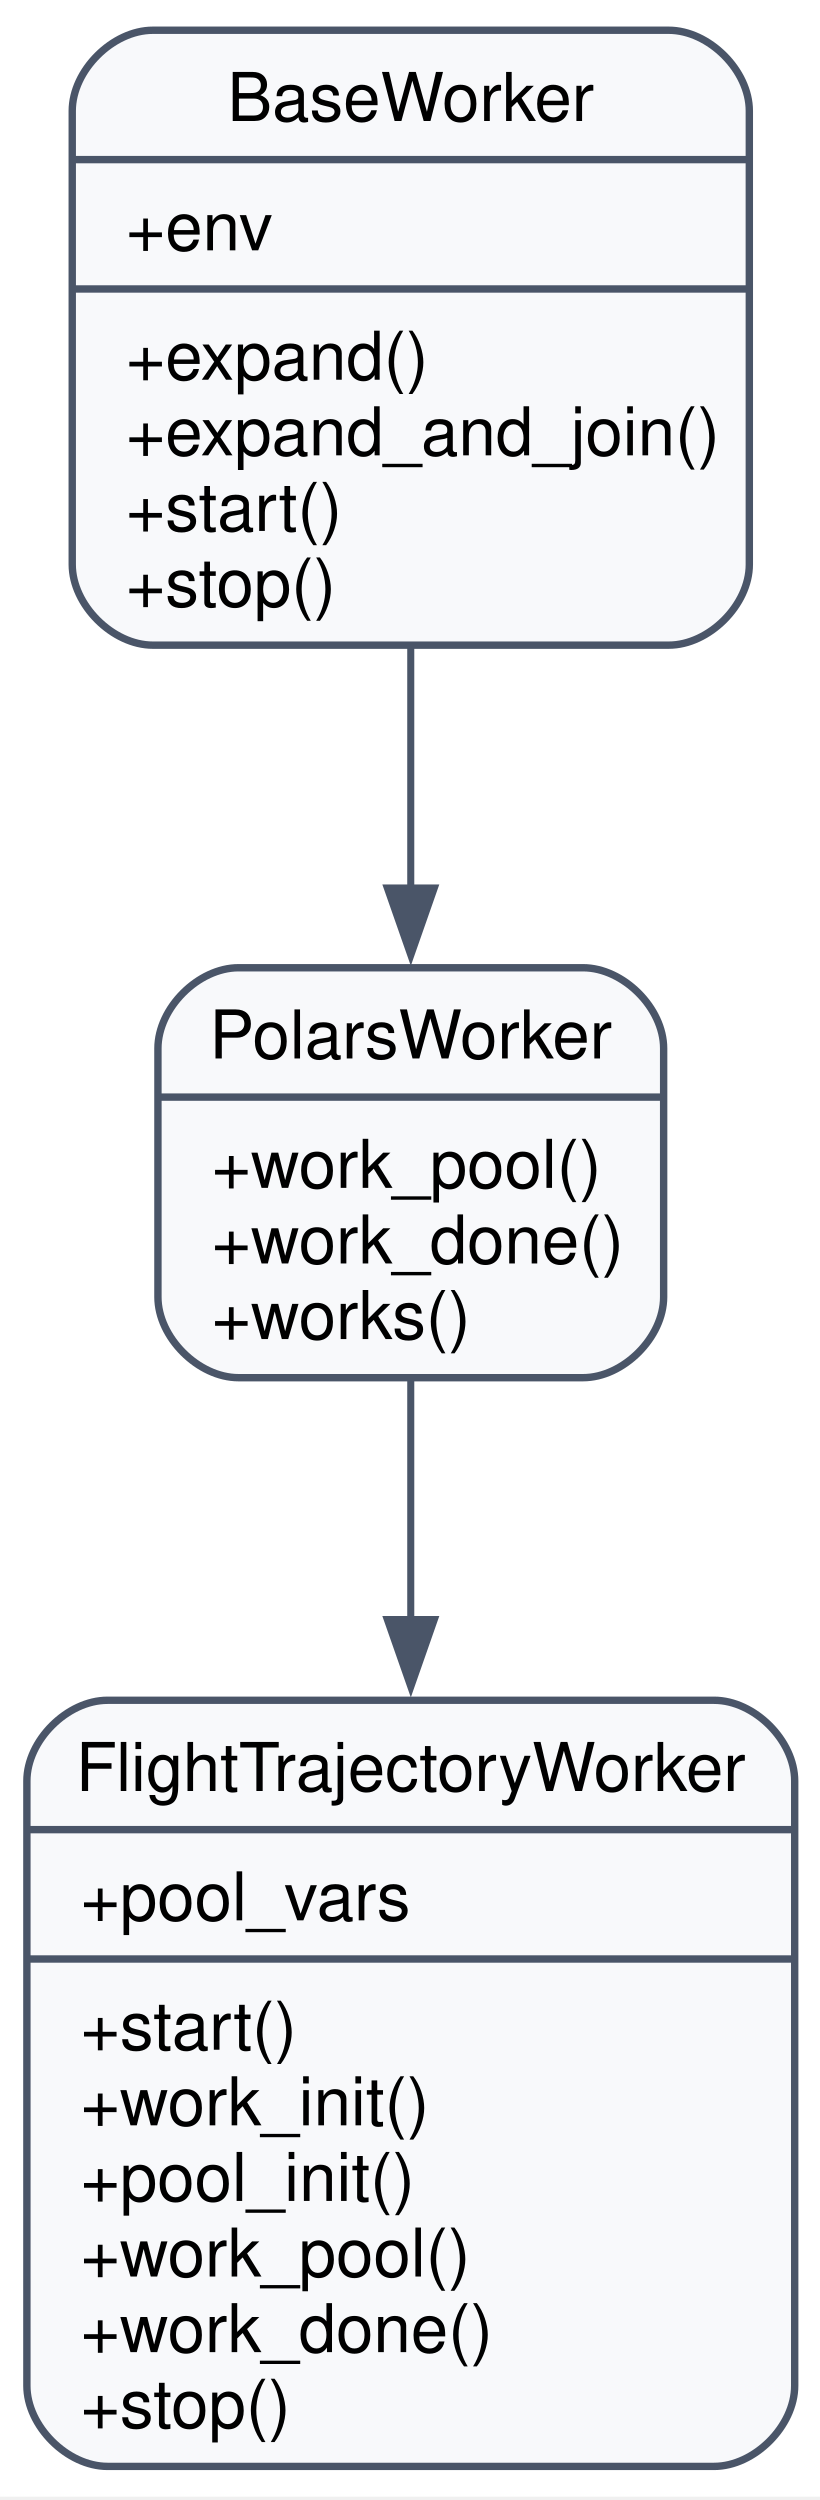
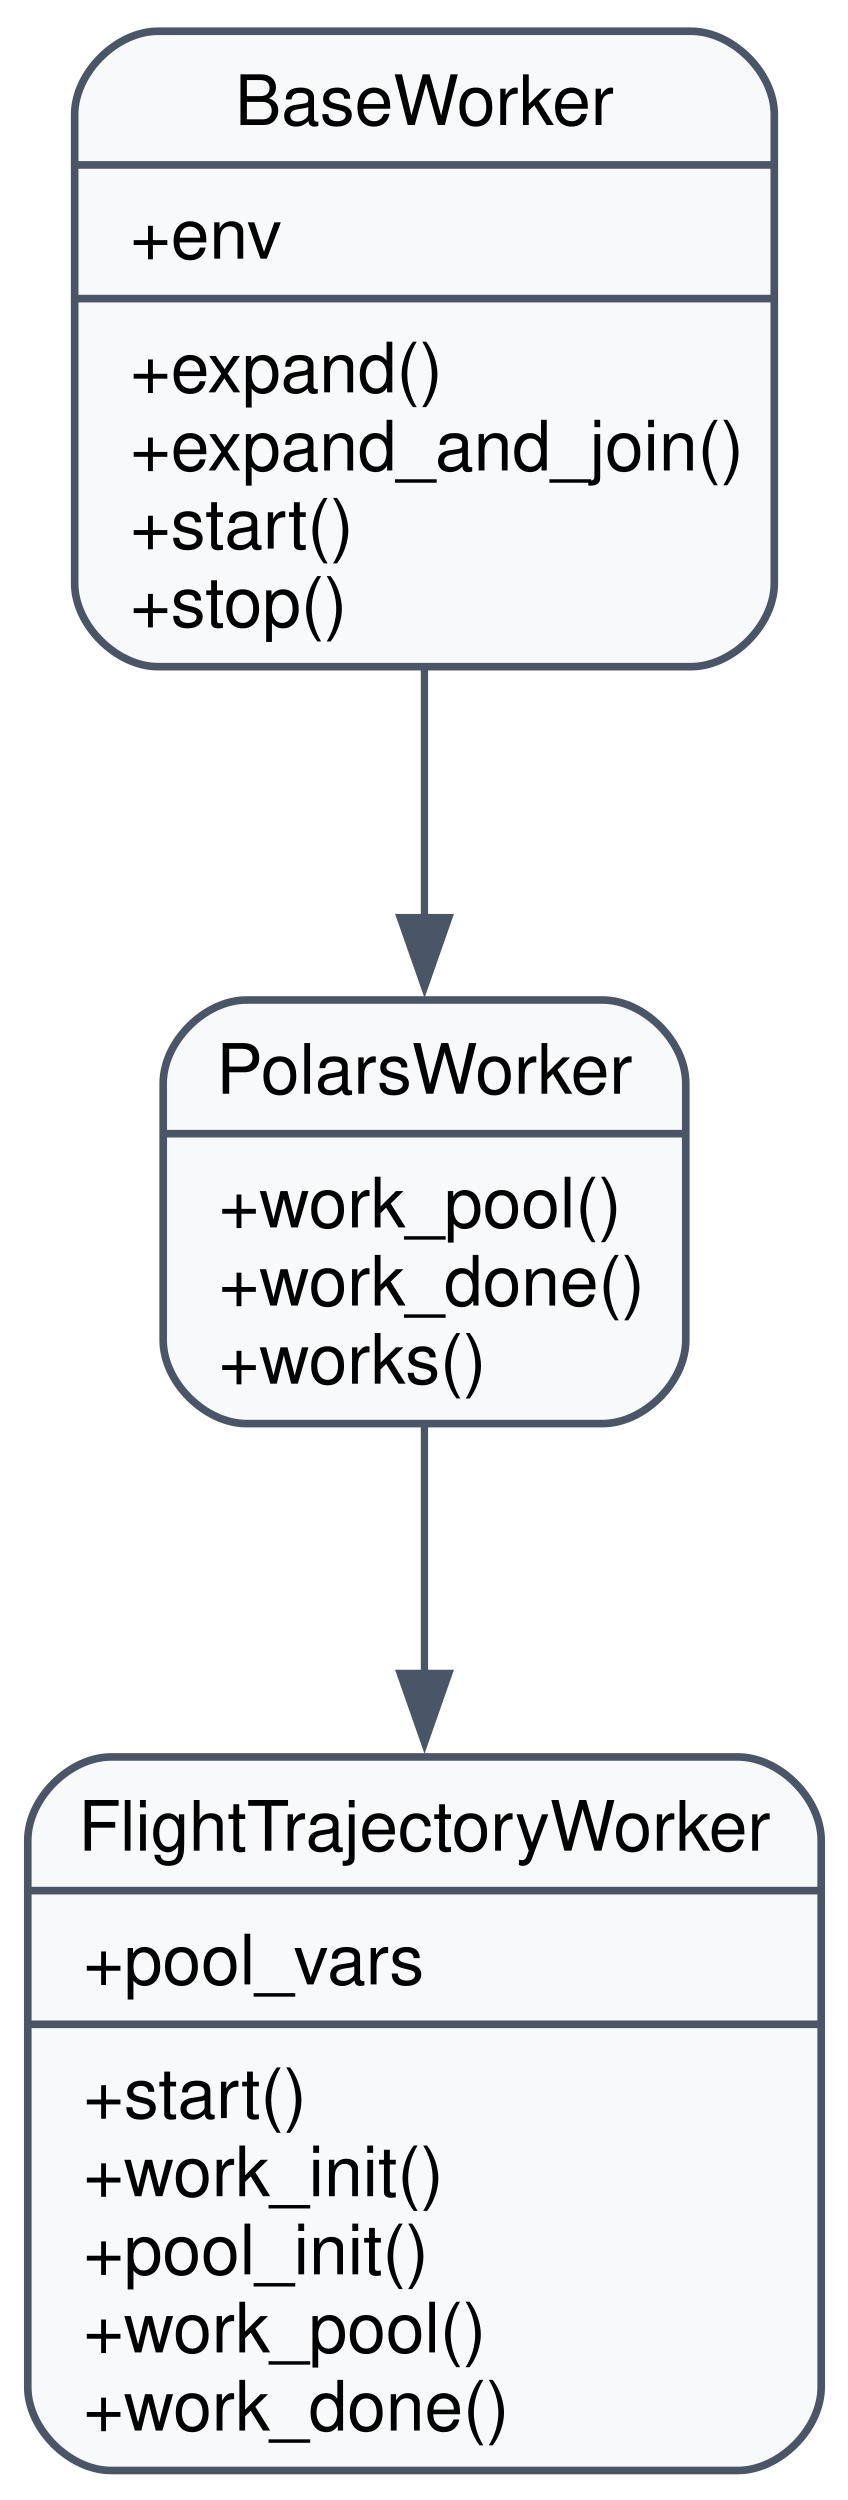
- <svg xmlns="http://www.w3.org/2000/svg" width="122pt" height="372pt" viewBox="0.00 0.00 122.00 372.00">
-   <g id="graph0" class="graph" transform="scale(1 1) rotate(0) translate(4 367.5)">
-     <polygon fill="white" stroke="none" points="-4,4 -4,-367.5 118.25,-367.5 118.25,4 -4,4" />
+ <svg xmlns="http://www.w3.org/2000/svg" width="122pt" height="360pt" viewBox="0.00 0.00 122.00 360.00">
+   <g id="graph0" class="graph" transform="scale(1 1) rotate(0) translate(4 356.25)">
+     <polygon fill="white" stroke="none" points="-4,4 -4,-356.25 118.25,-356.25 118.25,4 -4,4" />
    <g id="node1" class="node">
-       <path fill="#f8f9fb" stroke="#4a5568" stroke-width="1.1" d="M18.75,-271.5C18.75,-271.5 95.5,-271.5 95.5,-271.5 101.5,-271.5 107.5,-277.5 107.5,-283.5 107.5,-283.5 107.5,-351 107.5,-351 107.5,-357 101.5,-363 95.5,-363 95.5,-363 18.75,-363 18.75,-363 12.75,-363 6.75,-357 6.75,-351 6.75,-351 6.75,-283.5 6.75,-283.5 6.75,-277.5 12.75,-271.5 18.75,-271.5" />
-       <text xml:space="preserve" text-anchor="middle" x="57.12" y="-349.5" font-family="Helvetica,sans-Serif" font-size="10.00">BaseWorker</text>
-       <polyline fill="none" stroke="#4a5568" stroke-width="1.1" points="6.75,-343.75 107.5,-343.75" />
-       <text xml:space="preserve" text-anchor="start" x="14.75" y="-330.25" font-family="Helvetica,sans-Serif" font-size="10.00">+env</text>
-       <polyline fill="none" stroke="#4a5568" stroke-width="1.1" points="6.75,-324.5 107.5,-324.5" />
-       <text xml:space="preserve" text-anchor="start" x="14.75" y="-311" font-family="Helvetica,sans-Serif" font-size="10.00">+expand()</text>
-       <text xml:space="preserve" text-anchor="start" x="14.75" y="-299.75" font-family="Helvetica,sans-Serif" font-size="10.00">+expand_and_join()</text>
-       <text xml:space="preserve" text-anchor="start" x="14.75" y="-288.5" font-family="Helvetica,sans-Serif" font-size="10.00">+start()</text>
-       <text xml:space="preserve" text-anchor="start" x="14.75" y="-277.25" font-family="Helvetica,sans-Serif" font-size="10.00">+stop()</text>
+       <path fill="#f8f9fb" stroke="#4a5568" stroke-width="1.1" d="M18.75,-260.25C18.75,-260.25 95.5,-260.25 95.5,-260.25 101.5,-260.25 107.5,-266.25 107.5,-272.25 107.5,-272.25 107.5,-339.75 107.5,-339.75 107.5,-345.75 101.5,-351.75 95.5,-351.75 95.5,-351.75 18.75,-351.75 18.75,-351.75 12.75,-351.75 6.75,-345.75 6.75,-339.75 6.75,-339.75 6.75,-272.25 6.75,-272.25 6.75,-266.25 12.75,-260.25 18.75,-260.25" />
+       <text xml:space="preserve" text-anchor="middle" x="57.12" y="-338.25" font-family="Helvetica,sans-Serif" font-size="10.00">BaseWorker</text>
+       <polyline fill="none" stroke="#4a5568" stroke-width="1.1" points="6.75,-332.5 107.5,-332.5" />
+       <text xml:space="preserve" text-anchor="start" x="14.75" y="-319" font-family="Helvetica,sans-Serif" font-size="10.00">+env</text>
+       <polyline fill="none" stroke="#4a5568" stroke-width="1.1" points="6.75,-313.25 107.5,-313.25" />
+       <text xml:space="preserve" text-anchor="start" x="14.75" y="-299.75" font-family="Helvetica,sans-Serif" font-size="10.00">+expand()</text>
+       <text xml:space="preserve" text-anchor="start" x="14.75" y="-288.5" font-family="Helvetica,sans-Serif" font-size="10.00">+expand_and_join()</text>
+       <text xml:space="preserve" text-anchor="start" x="14.75" y="-277.25" font-family="Helvetica,sans-Serif" font-size="10.00">+start()</text>
+       <text xml:space="preserve" text-anchor="start" x="14.75" y="-266" font-family="Helvetica,sans-Serif" font-size="10.00">+stop()</text>
    </g>
    <g id="node2" class="node">
-       <path fill="#f8f9fb" stroke="#4a5568" stroke-width="1.1" d="M31.5,-162.5C31.5,-162.5 82.75,-162.5 82.75,-162.5 88.75,-162.5 94.75,-168.5 94.75,-174.5 94.75,-174.5 94.75,-211.5 94.75,-211.5 94.75,-217.5 88.75,-223.5 82.75,-223.5 82.75,-223.5 31.5,-223.5 31.5,-223.5 25.5,-223.5 19.5,-217.5 19.5,-211.5 19.5,-211.5 19.5,-174.5 19.5,-174.5 19.5,-168.5 25.5,-162.5 31.5,-162.5" />
-       <text xml:space="preserve" text-anchor="middle" x="57.12" y="-210" font-family="Helvetica,sans-Serif" font-size="10.00">PolarsWorker</text>
-       <polyline fill="none" stroke="#4a5568" stroke-width="1.1" points="19.5,-204.25 94.75,-204.25" />
-       <text xml:space="preserve" text-anchor="start" x="27.5" y="-190.75" font-family="Helvetica,sans-Serif" font-size="10.00">+work_pool()</text>
-       <text xml:space="preserve" text-anchor="start" x="27.5" y="-179.5" font-family="Helvetica,sans-Serif" font-size="10.00">+work_done()</text>
-       <text xml:space="preserve" text-anchor="start" x="27.5" y="-168.25" font-family="Helvetica,sans-Serif" font-size="10.00">+works()</text>
+       <path fill="#f8f9fb" stroke="#4a5568" stroke-width="1.1" d="M31.5,-151.25C31.5,-151.25 82.75,-151.25 82.75,-151.25 88.75,-151.25 94.75,-157.25 94.75,-163.25 94.75,-163.25 94.75,-200.25 94.75,-200.25 94.75,-206.25 88.75,-212.25 82.75,-212.25 82.75,-212.25 31.5,-212.25 31.5,-212.25 25.5,-212.25 19.5,-206.25 19.5,-200.25 19.5,-200.25 19.5,-163.25 19.5,-163.25 19.5,-157.25 25.5,-151.25 31.5,-151.25" />
+       <text xml:space="preserve" text-anchor="middle" x="57.12" y="-198.75" font-family="Helvetica,sans-Serif" font-size="10.00">PolarsWorker</text>
+       <polyline fill="none" stroke="#4a5568" stroke-width="1.1" points="19.5,-193 94.75,-193" />
+       <text xml:space="preserve" text-anchor="start" x="27.5" y="-179.5" font-family="Helvetica,sans-Serif" font-size="10.00">+work_pool()</text>
+       <text xml:space="preserve" text-anchor="start" x="27.5" y="-168.25" font-family="Helvetica,sans-Serif" font-size="10.00">+work_done()</text>
+       <text xml:space="preserve" text-anchor="start" x="27.5" y="-157" font-family="Helvetica,sans-Serif" font-size="10.00">+works()</text>
    </g>
    <g id="edge1" class="edge">
-       <path fill="none" stroke="#4a5568" stroke-width="1.05" d="M57.12,-271.08C57.12,-259.36 57.12,-246.81 57.12,-235.31" />
-       <polygon fill="#4a5568" stroke="#4a5568" stroke-width="1.05" points="60.63,-235.37 57.13,-225.37 53.63,-235.37 60.63,-235.37" />
+       <path fill="none" stroke="#4a5568" stroke-width="1.05" d="M57.12,-259.83C57.12,-248.11 57.12,-235.56 57.12,-224.06" />
+       <polygon fill="#4a5568" stroke="#4a5568" stroke-width="1.05" points="60.63,-224.12 57.13,-214.12 53.63,-224.12 60.63,-224.12" />
    </g>
    <g id="node3" class="node">
-       <path fill="#f8f9fb" stroke="#4a5568" stroke-width="1.1" d="M12,-0.5C12,-0.5 102.25,-0.5 102.25,-0.5 108.25,-0.5 114.25,-6.5 114.25,-12.5 114.25,-12.5 114.25,-102.5 114.25,-102.5 114.25,-108.5 108.25,-114.5 102.25,-114.5 102.25,-114.5 12,-114.5 12,-114.5 6,-114.5 0,-108.5 0,-102.5 0,-102.5 0,-12.5 0,-12.5 0,-6.5 6,-0.5 12,-0.5" />
-       <text xml:space="preserve" text-anchor="middle" x="57.12" y="-101" font-family="Helvetica,sans-Serif" font-size="10.00">FlightTrajectoryWorker</text>
-       <polyline fill="none" stroke="#4a5568" stroke-width="1.1" points="0,-95.25 114.25,-95.25" />
-       <text xml:space="preserve" text-anchor="start" x="8" y="-81.75" font-family="Helvetica,sans-Serif" font-size="10.00">+pool_vars</text>
-       <polyline fill="none" stroke="#4a5568" stroke-width="1.1" points="0,-76 114.25,-76" />
-       <text xml:space="preserve" text-anchor="start" x="8" y="-62.5" font-family="Helvetica,sans-Serif" font-size="10.00">+start()</text>
-       <text xml:space="preserve" text-anchor="start" x="8" y="-51.25" font-family="Helvetica,sans-Serif" font-size="10.00">+work_init()</text>
-       <text xml:space="preserve" text-anchor="start" x="8" y="-40" font-family="Helvetica,sans-Serif" font-size="10.00">+pool_init()</text>
-       <text xml:space="preserve" text-anchor="start" x="8" y="-28.75" font-family="Helvetica,sans-Serif" font-size="10.00">+work_pool()</text>
-       <text xml:space="preserve" text-anchor="start" x="8" y="-17.5" font-family="Helvetica,sans-Serif" font-size="10.00">+work_done()</text>
-       <text xml:space="preserve" text-anchor="start" x="8" y="-6.25" font-family="Helvetica,sans-Serif" font-size="10.00">+stop()</text>
+       <path fill="#f8f9fb" stroke="#4a5568" stroke-width="1.1" d="M12,-0.5C12,-0.5 102.25,-0.5 102.25,-0.5 108.25,-0.5 114.25,-6.5 114.25,-12.5 114.25,-12.5 114.25,-91.25 114.25,-91.25 114.25,-97.25 108.25,-103.25 102.25,-103.25 102.25,-103.25 12,-103.25 12,-103.25 6,-103.25 0,-97.25 0,-91.25 0,-91.25 0,-12.5 0,-12.5 0,-6.5 6,-0.5 12,-0.5" />
+       <text xml:space="preserve" text-anchor="middle" x="57.12" y="-89.75" font-family="Helvetica,sans-Serif" font-size="10.00">FlightTrajectoryWorker</text>
+       <polyline fill="none" stroke="#4a5568" stroke-width="1.1" points="0,-84 114.25,-84" />
+       <text xml:space="preserve" text-anchor="start" x="8" y="-70.5" font-family="Helvetica,sans-Serif" font-size="10.00">+pool_vars</text>
+       <polyline fill="none" stroke="#4a5568" stroke-width="1.1" points="0,-64.75 114.25,-64.75" />
+       <text xml:space="preserve" text-anchor="start" x="8" y="-51.25" font-family="Helvetica,sans-Serif" font-size="10.00">+start()</text>
+       <text xml:space="preserve" text-anchor="start" x="8" y="-40" font-family="Helvetica,sans-Serif" font-size="10.00">+work_init()</text>
+       <text xml:space="preserve" text-anchor="start" x="8" y="-28.75" font-family="Helvetica,sans-Serif" font-size="10.00">+pool_init()</text>
+       <text xml:space="preserve" text-anchor="start" x="8" y="-17.5" font-family="Helvetica,sans-Serif" font-size="10.00">+work_pool()</text>
+       <text xml:space="preserve" text-anchor="start" x="8" y="-6.25" font-family="Helvetica,sans-Serif" font-size="10.00">+work_done()</text>
    </g>
    <g id="edge2" class="edge">
-       <path fill="none" stroke="#4a5568" stroke-width="1.05" d="M57.12,-162.04C57.12,-151.39 57.12,-138.92 57.12,-126.39" />
-       <polygon fill="#4a5568" stroke="#4a5568" stroke-width="1.05" points="60.63,-126.51 57.13,-116.51 53.63,-126.51 60.63,-126.51" />
+       <path fill="none" stroke="#4a5568" stroke-width="1.05" d="M57.12,-150.77C57.12,-140.03 57.12,-127.49 57.12,-115.04" />
+       <polygon fill="#4a5568" stroke="#4a5568" stroke-width="1.05" points="60.63,-115.28 57.13,-105.28 53.63,-115.28 60.63,-115.28" />
    </g>
  </g>
</svg>
